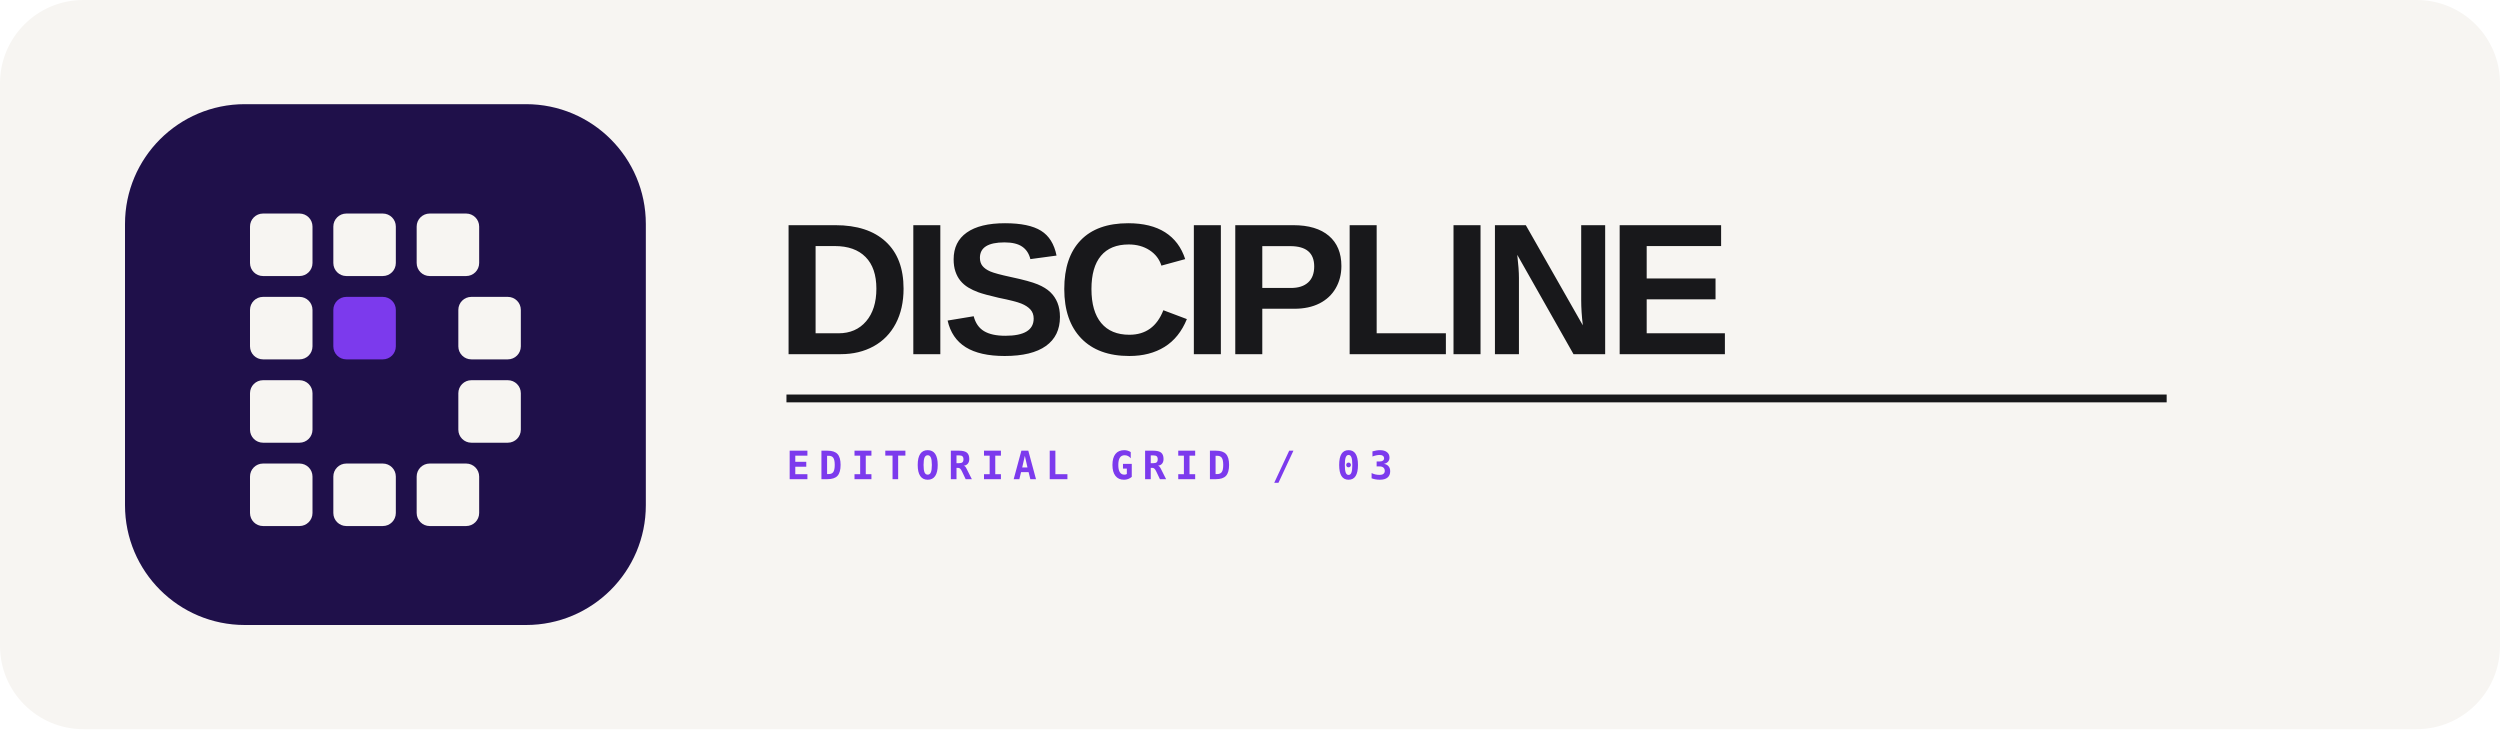
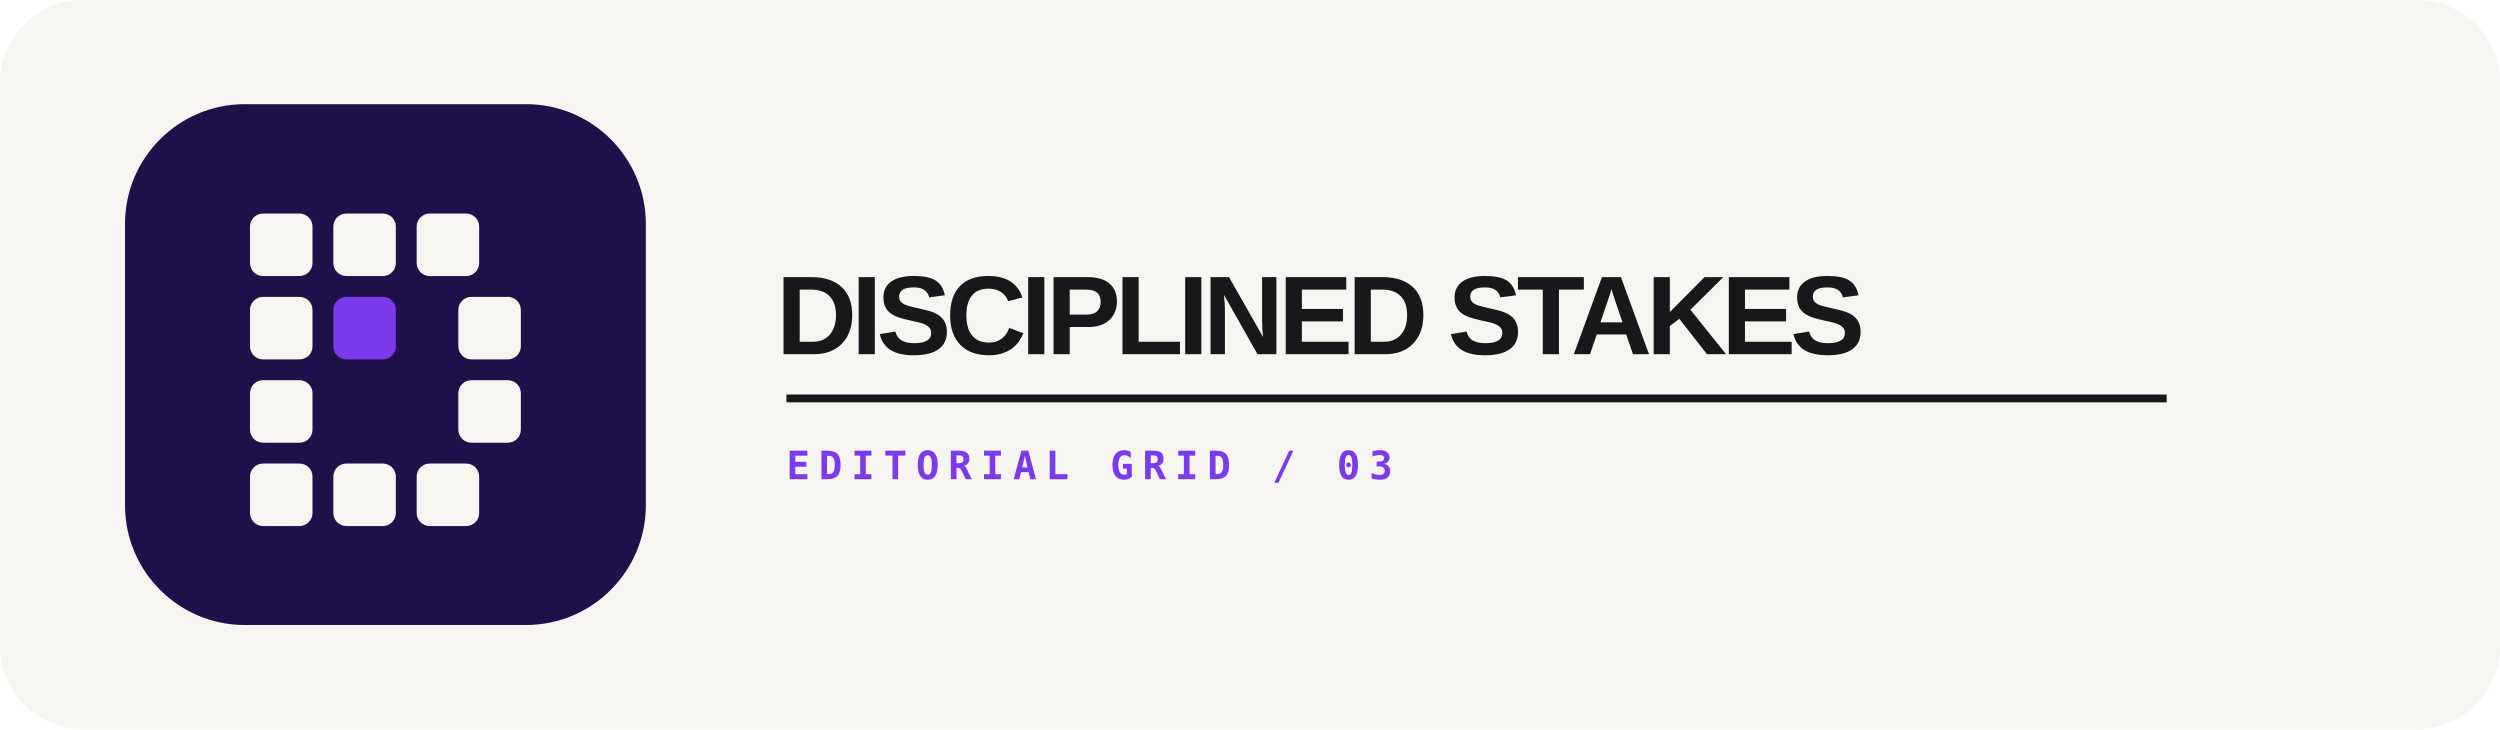
<svg xmlns="http://www.w3.org/2000/svg" width="960" height="280" viewBox="0 0 960 280" role="img" aria-labelledby="title description">
  <rect width="960" height="280" rx="32" fill="#F7F5F2" />
  <g transform="translate(48 40)">
    <rect width="200" height="200" rx="46" fill="#1F104A" />
    <g fill="#F7F5F2">
      <rect x="48" y="42" width="24" height="24" rx="5" />
      <rect x="80" y="42" width="24" height="24" rx="5" />
      <rect x="112" y="42" width="24" height="24" rx="5" />
      <rect x="48" y="74" width="24" height="24" rx="5" />
      <rect x="128" y="74" width="24" height="24" rx="5" />
      <rect x="48" y="106" width="24" height="24" rx="5" />
      <rect x="128" y="106" width="24" height="24" rx="5" />
      <rect x="48" y="138" width="24" height="24" rx="5" />
      <rect x="80" y="138" width="24" height="24" rx="5" />
      <rect x="112" y="138" width="24" height="24" rx="5" />
    </g>
    <rect x="80" y="74" width="24" height="24" rx="5" fill="#7C3AED" />
  </g>
  <g fill="#18181B">
-     <text x="298" y="136" font-family="Arial, Helvetica, ui-sans-serif, sans-serif" font-size="72" font-weight="800" letter-spacing="-4.1">DISCIPLINE</text>
+     <text x="298" y="136" font-family="Arial, Helvetica, ui-sans-serif, sans-serif" font-size="43" font-weight="800" letter-spacing="-2.2">DISCIPLINED STAKES</text>
    <path d="M302 153h530" stroke="#18181B" stroke-width="3" />
    <text x="302" y="184" font-family="ui-monospace, SFMono-Regular, Menlo, monospace" font-size="15" font-weight="600" letter-spacing="3.4" fill="#7C3AED">EDITORIAL GRID / 03</text>
  </g>
</svg>
